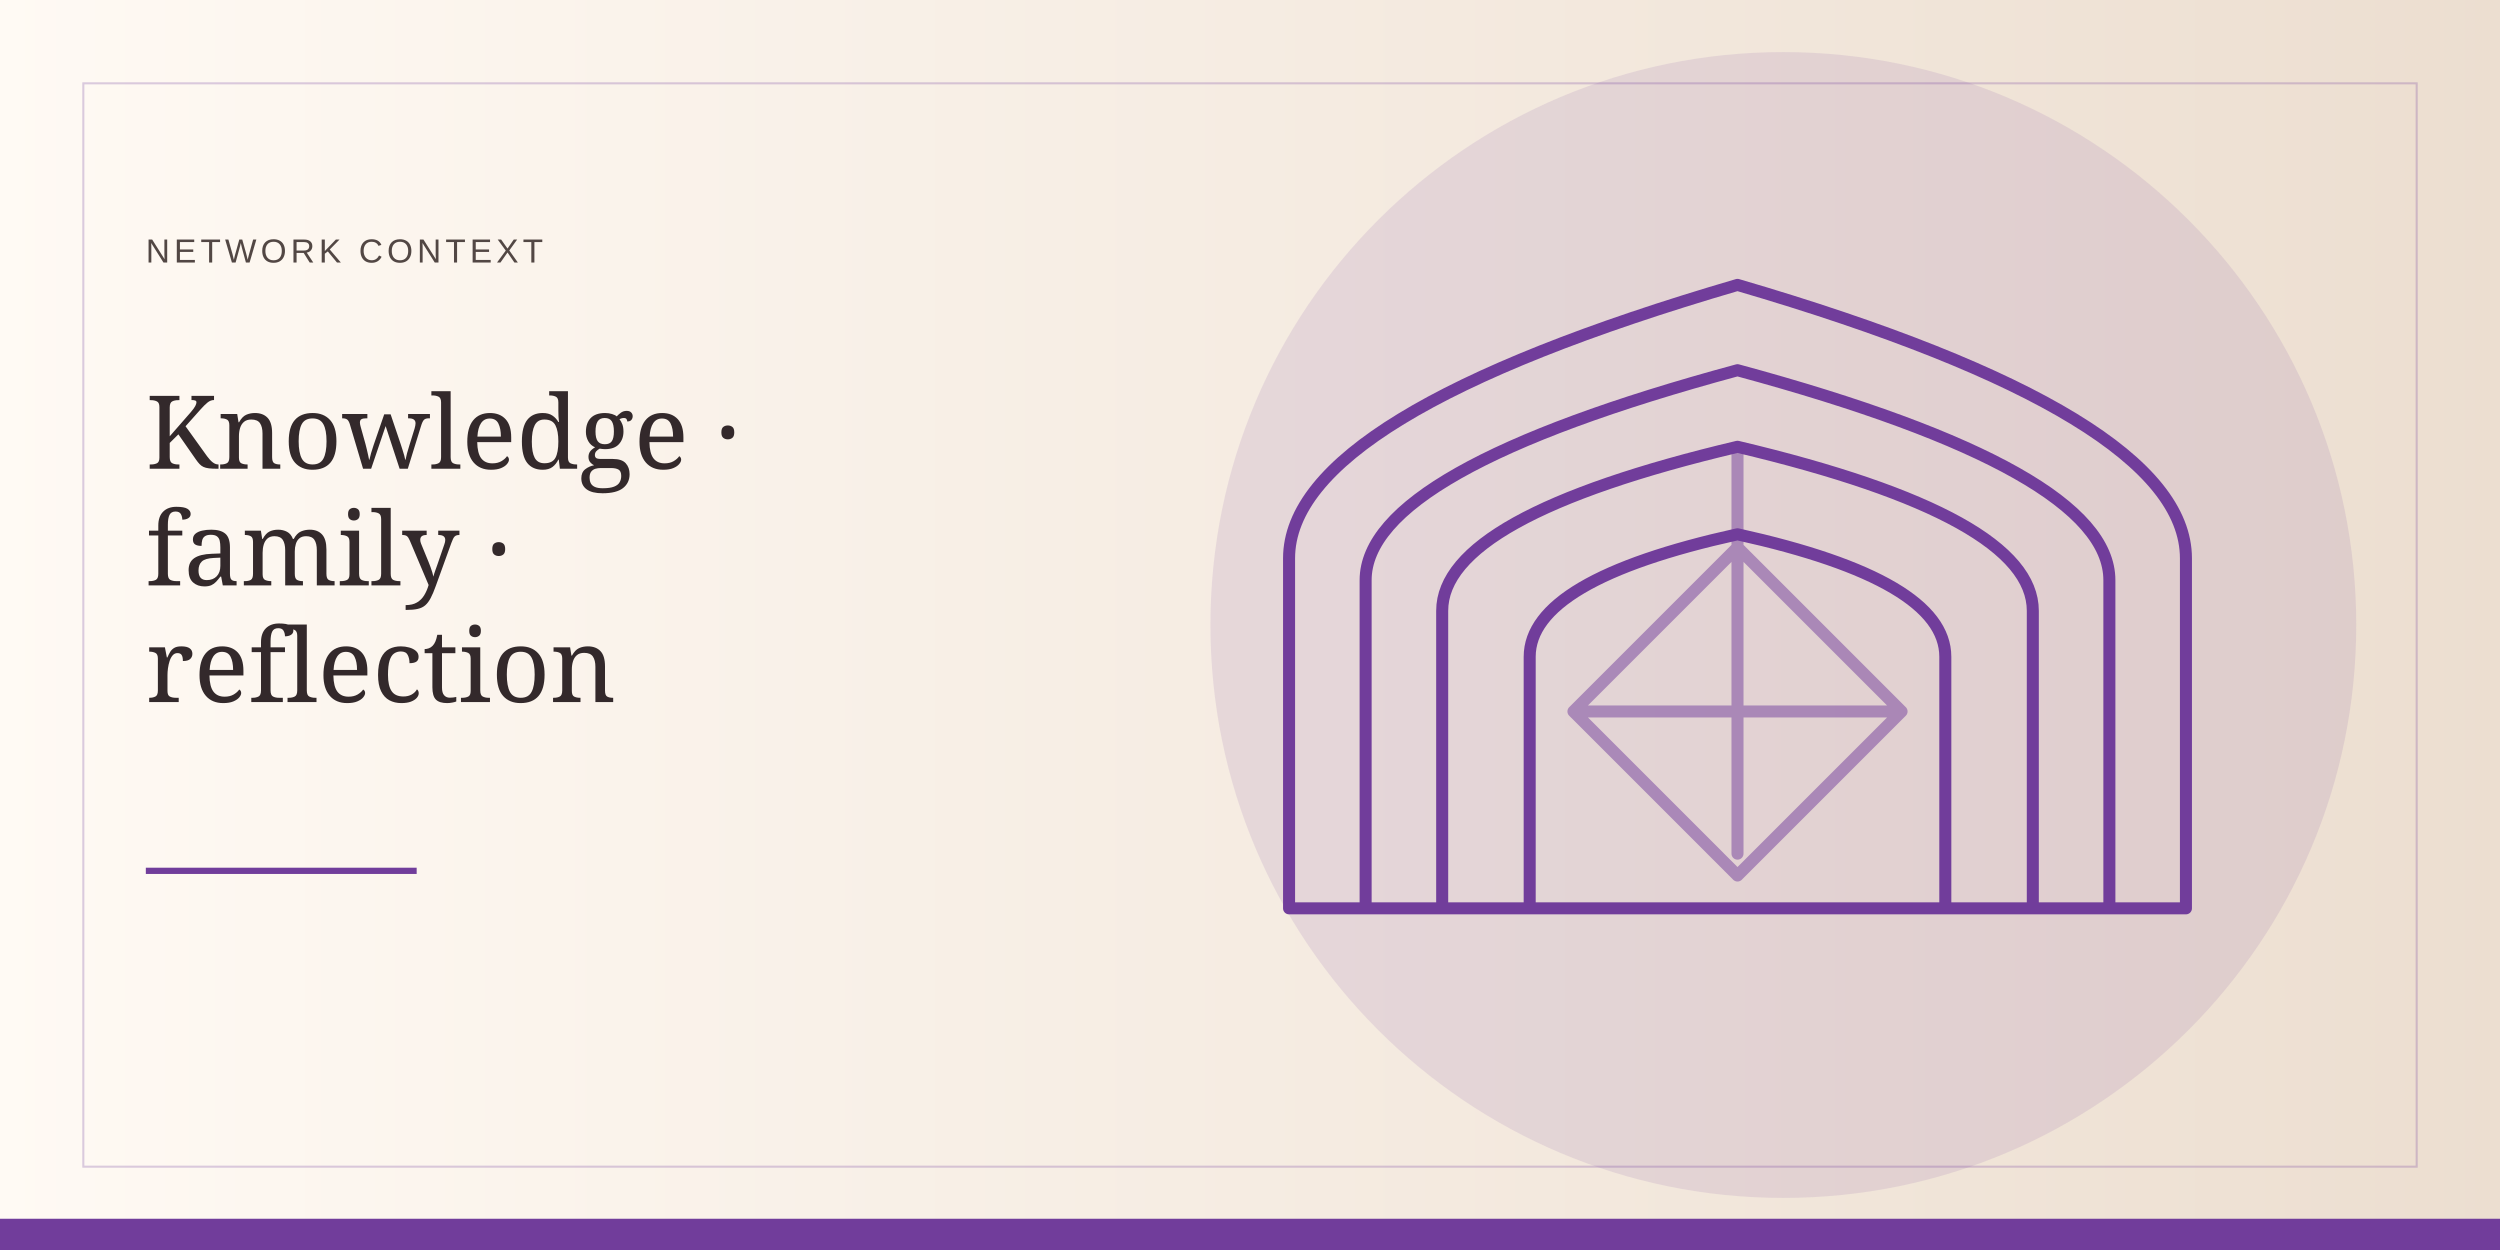
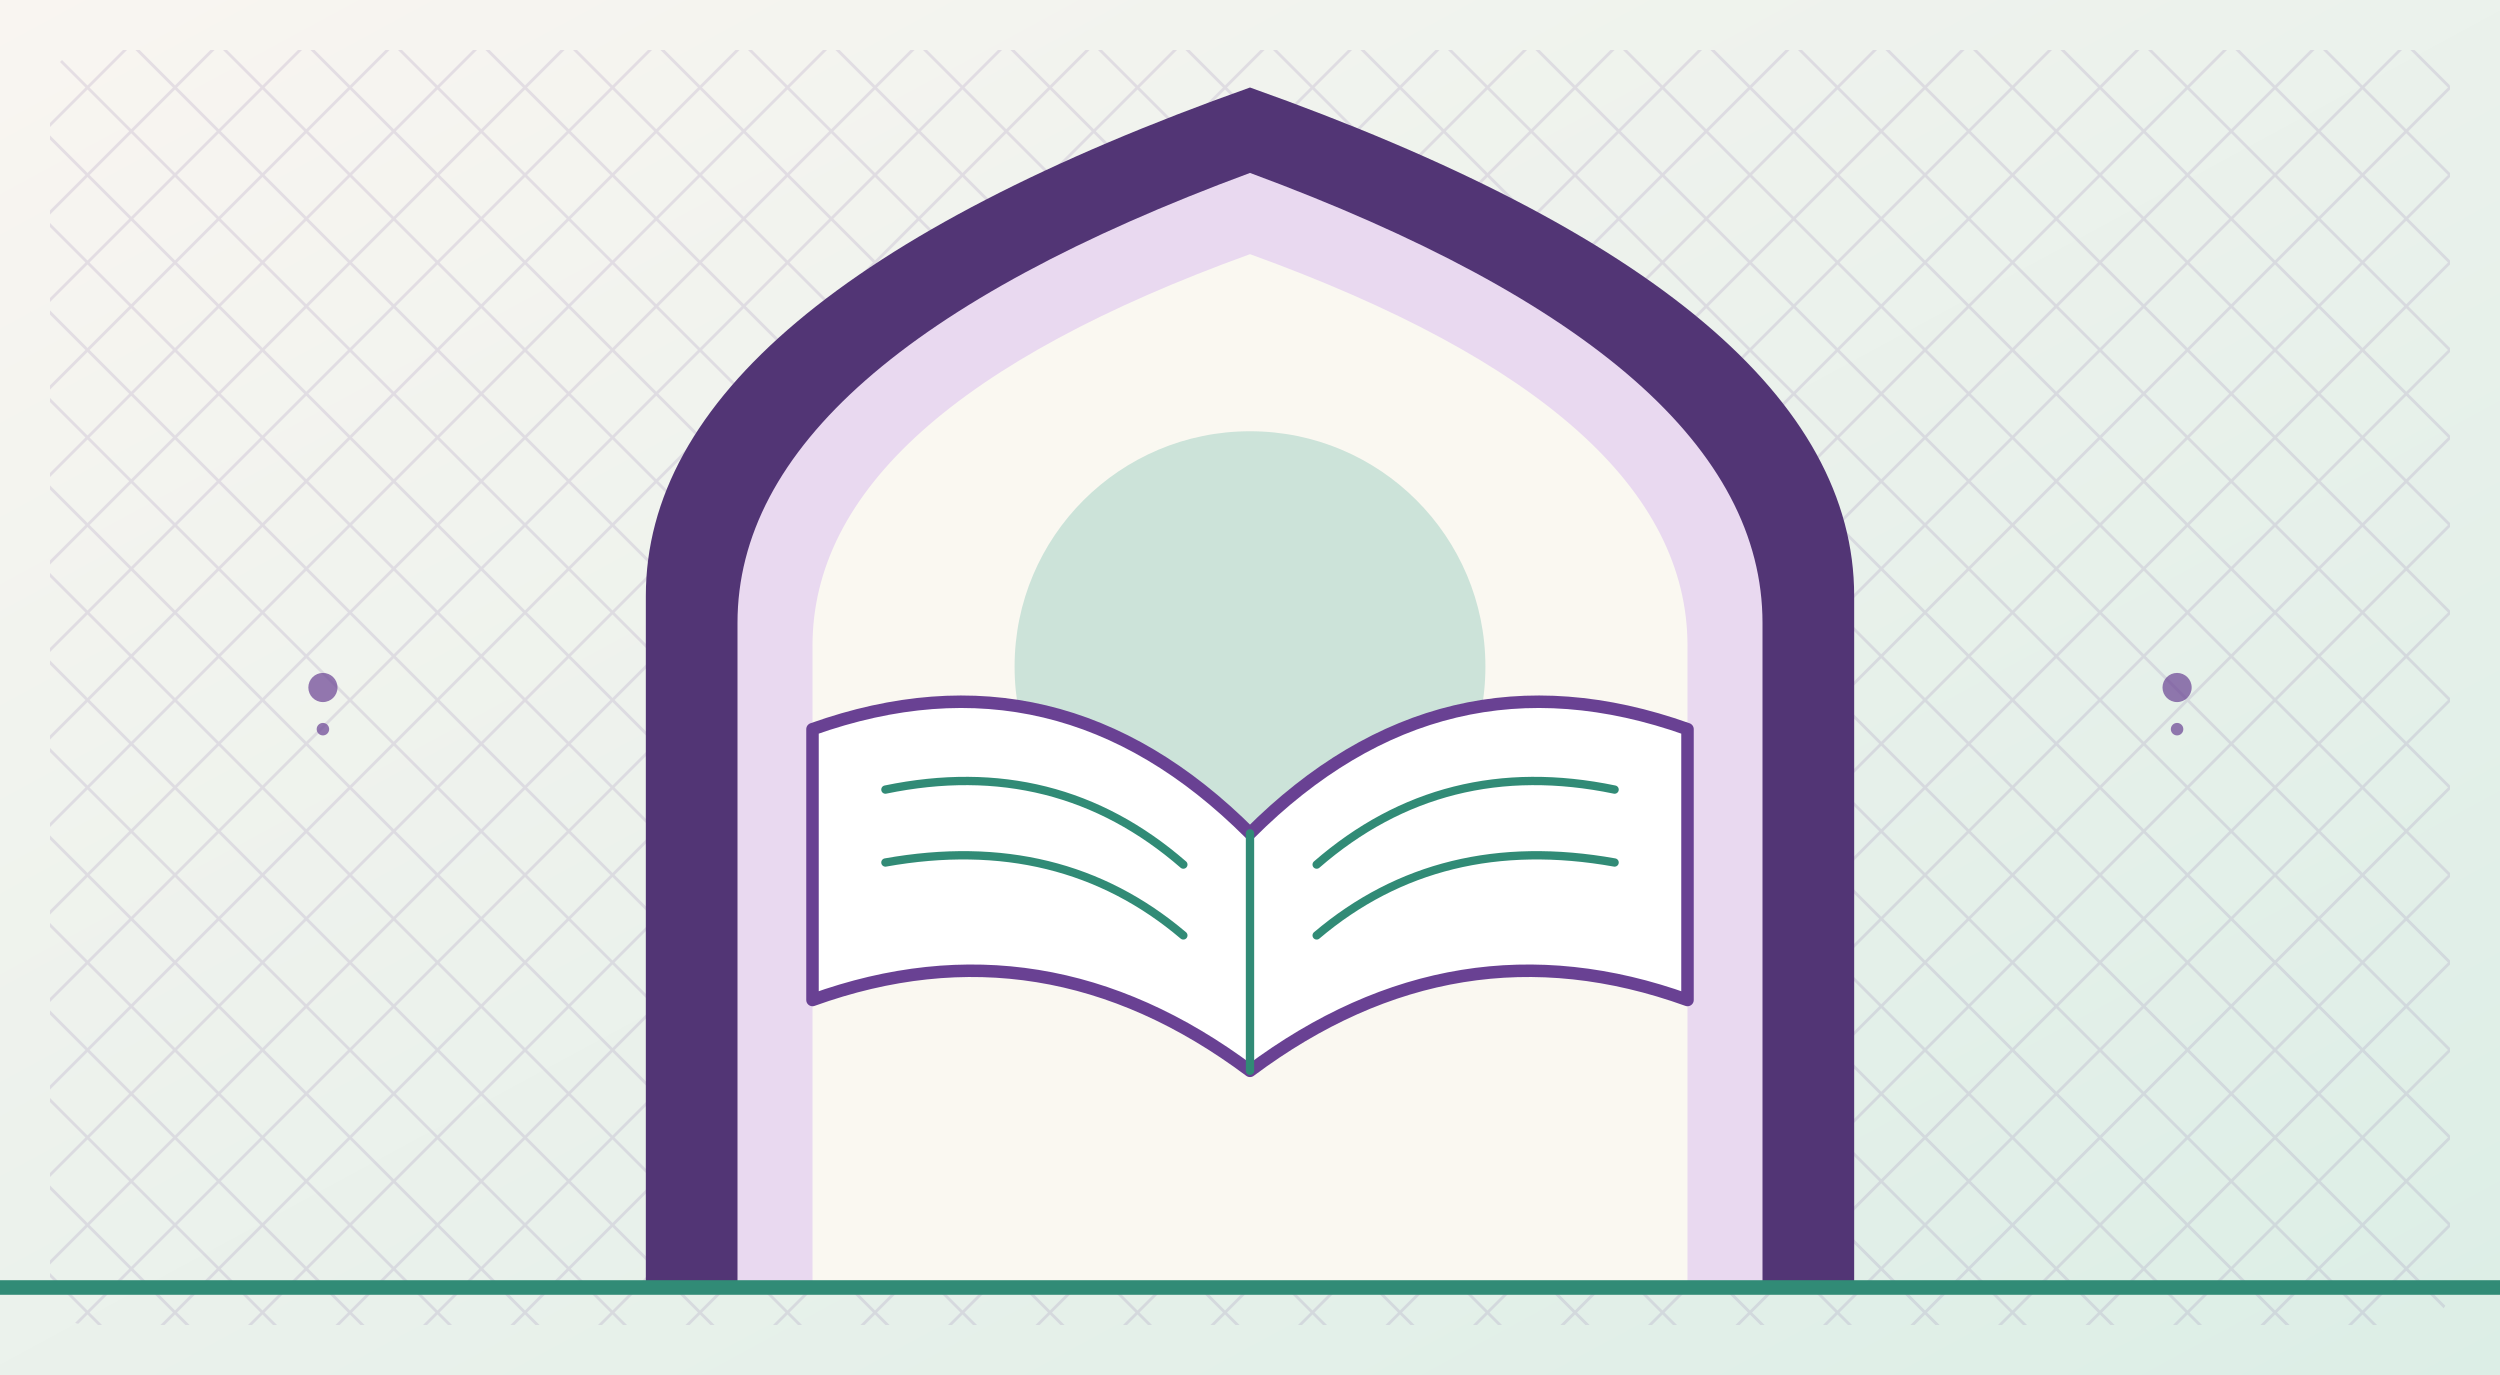
- <svg xmlns="http://www.w3.org/2000/svg" viewBox="0 0 1200 600" role="img" aria-label="Knowledge · family · reflection editorial artwork">
+ <svg xmlns="http://www.w3.org/2000/svg" viewBox="0 0 1200 660" role="img" aria-label="Editorial artwork inspired by learning, reflection and Islamic geometry">
  <defs>
-     <linearGradient id="bg">
-       <stop stop-color="#fffaf4" />
-       <stop offset="1" stop-color="#ecded0" />
+     <linearGradient id="bg" x2="1" y2="1">
+       <stop stop-color="#f9f5f1" />
+       <stop offset="1" stop-color="#dceee6" />
    </linearGradient>
+     <pattern id="tile" width="84" height="84" patternUnits="userSpaceOnUse">
+       <path d="M42 0 84 42 42 84 0 42Z M0 0 84 84M84 0 0 84" fill="none" stroke="#8062a0" stroke-width="1.4" opacity=".16" />
+     </pattern>
  </defs>
-   <rect width="1200" height="600" fill="url(#bg)" />
-   <circle cx="856" cy="300" r="275" fill="#713d9b" opacity=".12" />
-   <path d="M40 40h1120v520H40z" fill="none" stroke="#713d9b" opacity=".25" />
-   <g color="#713d9b" fill="none" stroke="currentColor" stroke-width="5.5" stroke-linecap="round" stroke-linejoin="round" transform="translate(540 100) scale(1.05)">
-     <path d="M75 320V160q0-65 205-125 205 60 205 125v160M110 320V170q0-50 170-96 170 46 170 96v150M145 320V184q0-43 135-75 135 32 135 75v136M185 320V205q0-35 95-56 95 21 95 56v115M75 320h410" />
-     <path d="M280 110v185m-75-65h150m-75-75 75 75-75 75-75-75z" opacity=".5" />
+   <rect width="1200" height="660" fill="url(#bg)" />
+   <rect x="24" y="24" width="1152" height="612" rx="18" fill="url(#tile)" />
+   <path d="M310 620V286Q310 145 600 42Q890 145 890 286V620Z" fill="#523575" />
+   <path d="M354 620V299Q354 174 600 83Q846 174 846 299V620Z" fill="#e9d9f0" />
+   <path d="M390 620V310Q390 198 600 122Q810 198 810 310V620Z" fill="#faf8f1" />
+   <circle cx="600" cy="320" r="113" fill="#cce3d9" />
+   <g transform="translate(600 420)">
+     <path d="M0-20Q-92-112-210-70L-210 60Q-99 20 0 94Q99 20 210 60V-70Q92-112 0-20Z" fill="#fff" stroke="#694193" stroke-width="6" stroke-linejoin="round" />
+     <path d="M0-20V94M-175-41Q-93-58-32-5M-175-6Q-91-21-32 29M175-41Q93-58 32-5M175-6Q91-21 32 29" fill="none" stroke="#318b76" stroke-width="4" stroke-linecap="round" />
  </g>
-   <text x="70" y="126" font-size="16" font-family="Arial,sans-serif" fill="#524744" letter-spacing="2">NETWORK CONTEXT</text>
-   <text x="70" y="225" font-family="Georgia,serif" font-size="49" fill="#33292b">Knowledge ·</text>
-   <text x="70" y="281" font-family="Georgia,serif" font-size="49" fill="#33292b">family ·</text>
-   <text x="70" y="337" font-family="Georgia,serif" font-size="49" fill="#33292b">reflection</text>
-   <path d="M70 418h130" stroke="#713d9b" stroke-width="3" />
-   <rect y="585" width="1200" height="15" fill="#713d9b" />
+   <path d="M0 618H1200" stroke="#318b76" stroke-width="7" />
+   <g fill="#694193" opacity=".7">
+     <circle cx="155" cy="330" r="7" />
+     <circle cx="1045" cy="330" r="7" />
+     <circle cx="155" cy="350" r="3" />
+     <circle cx="1045" cy="350" r="3" />
+   </g>
</svg>
